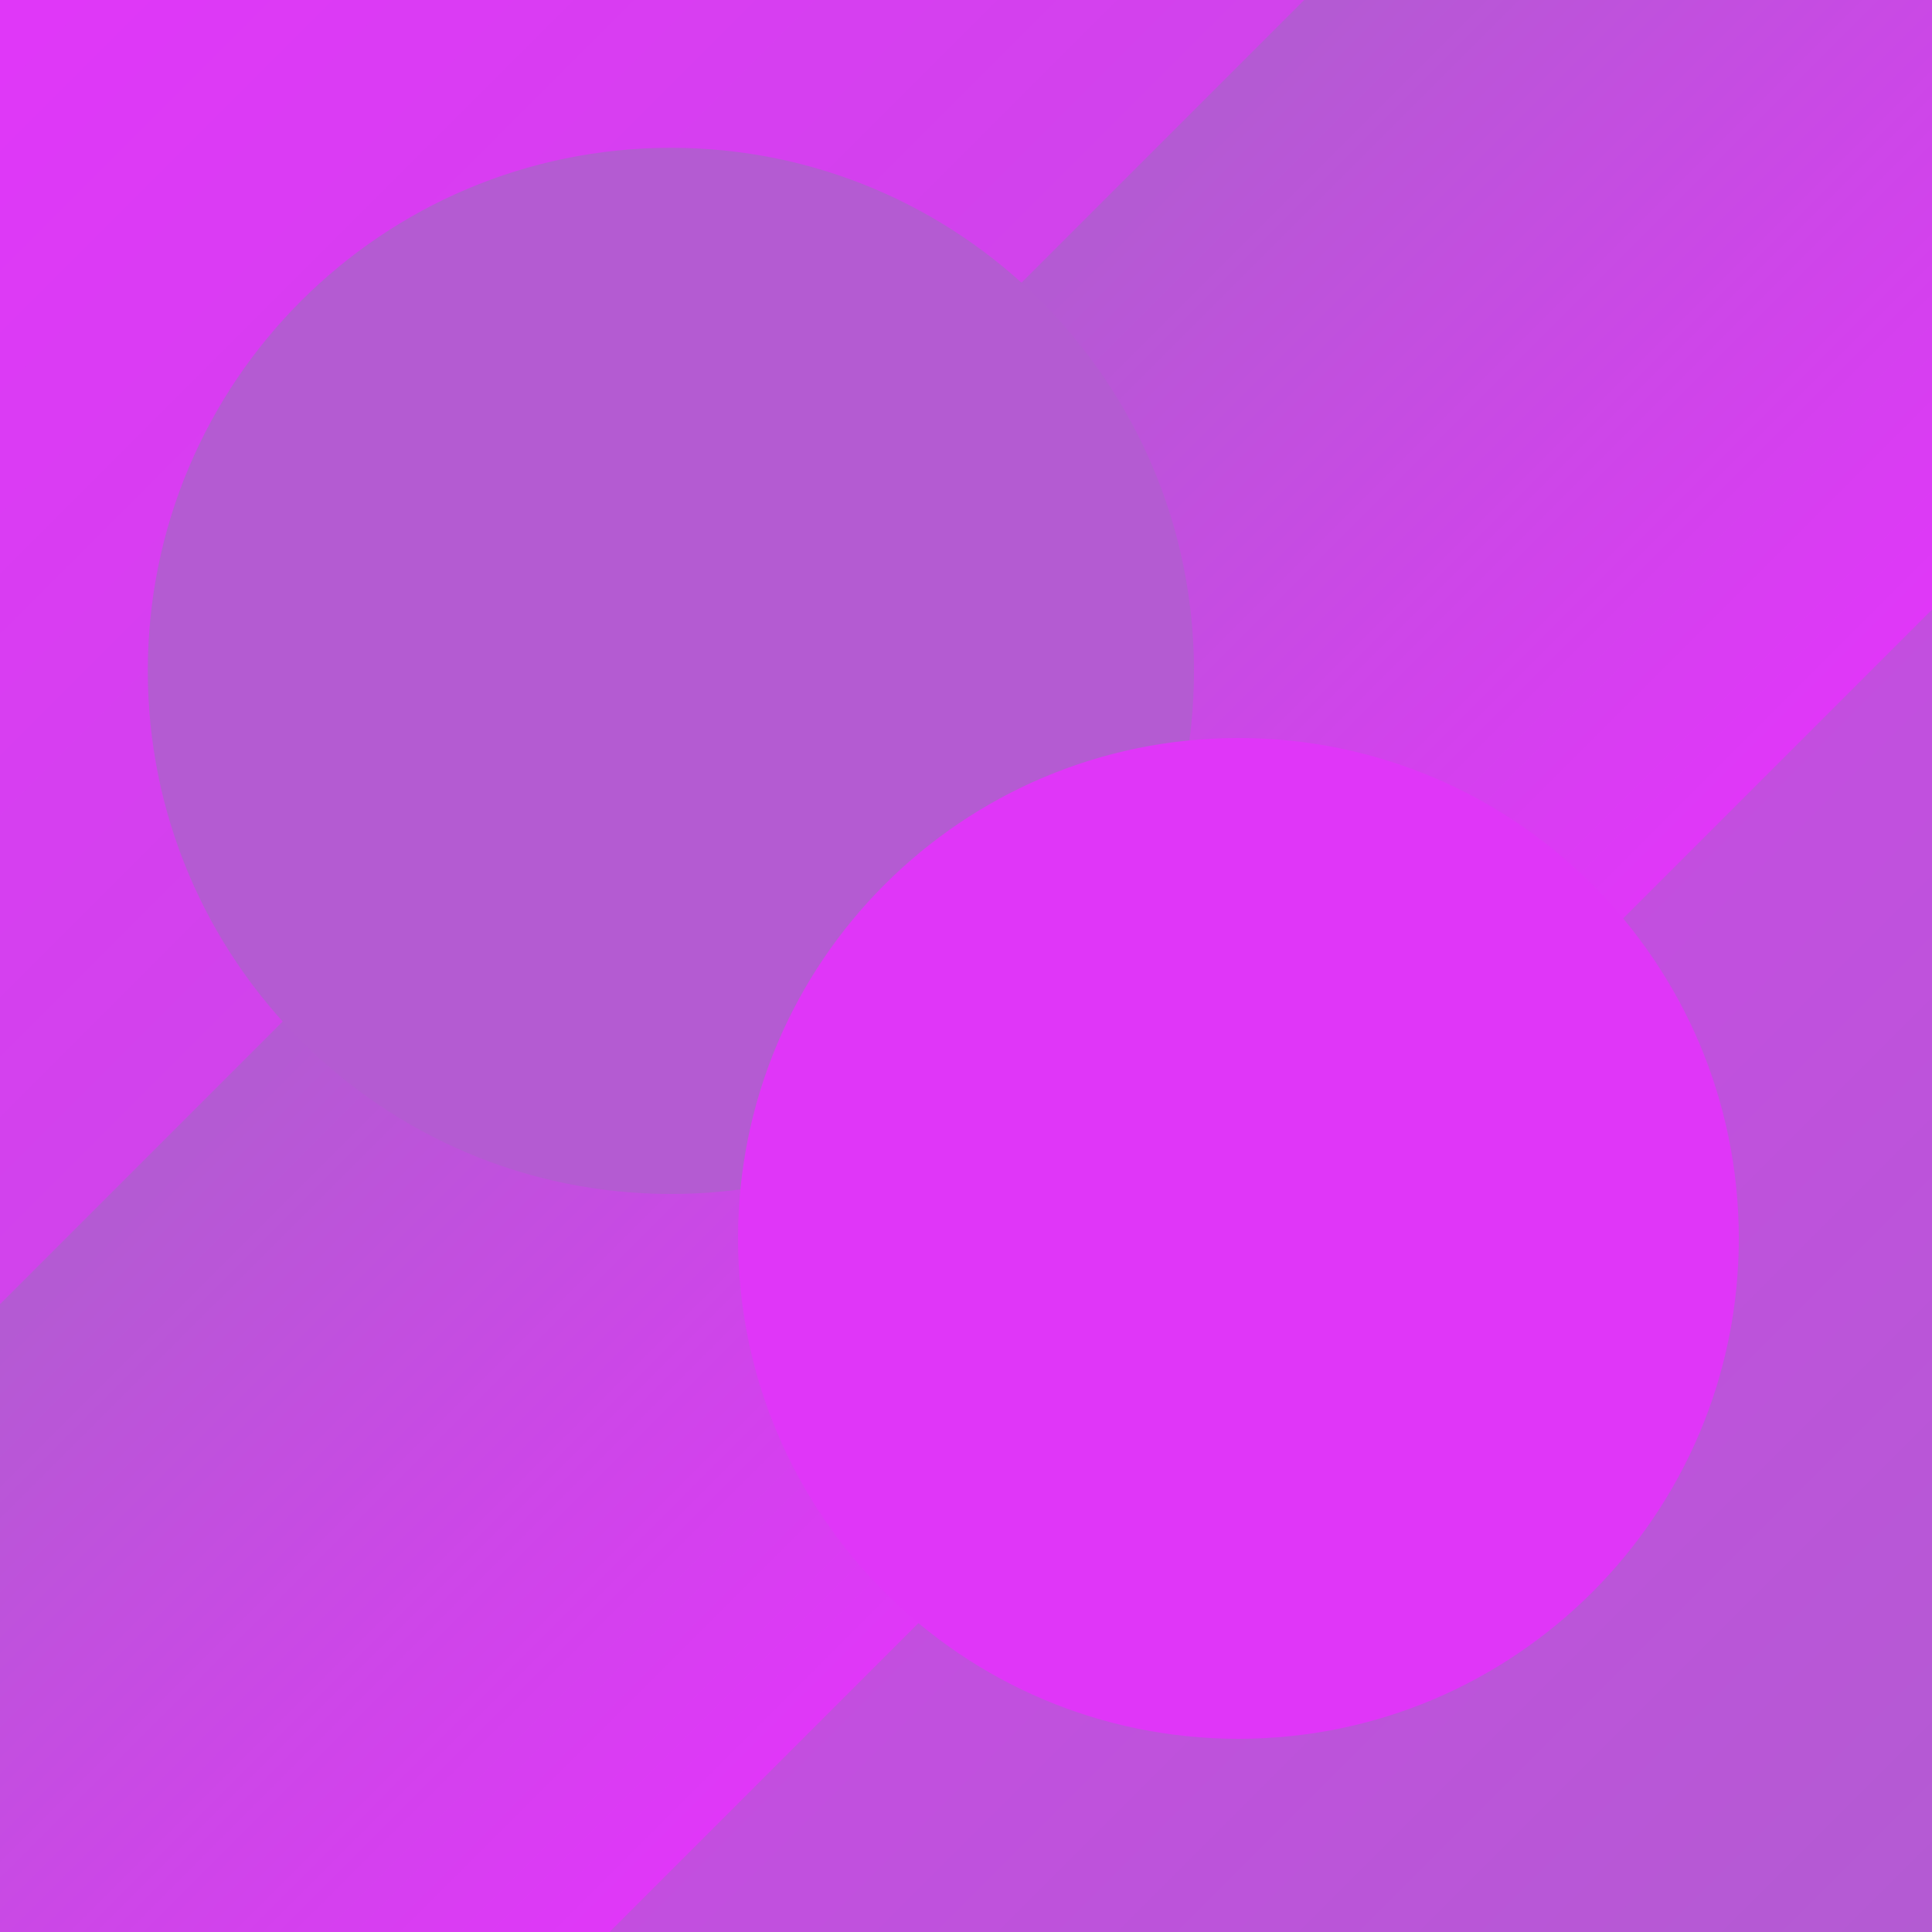
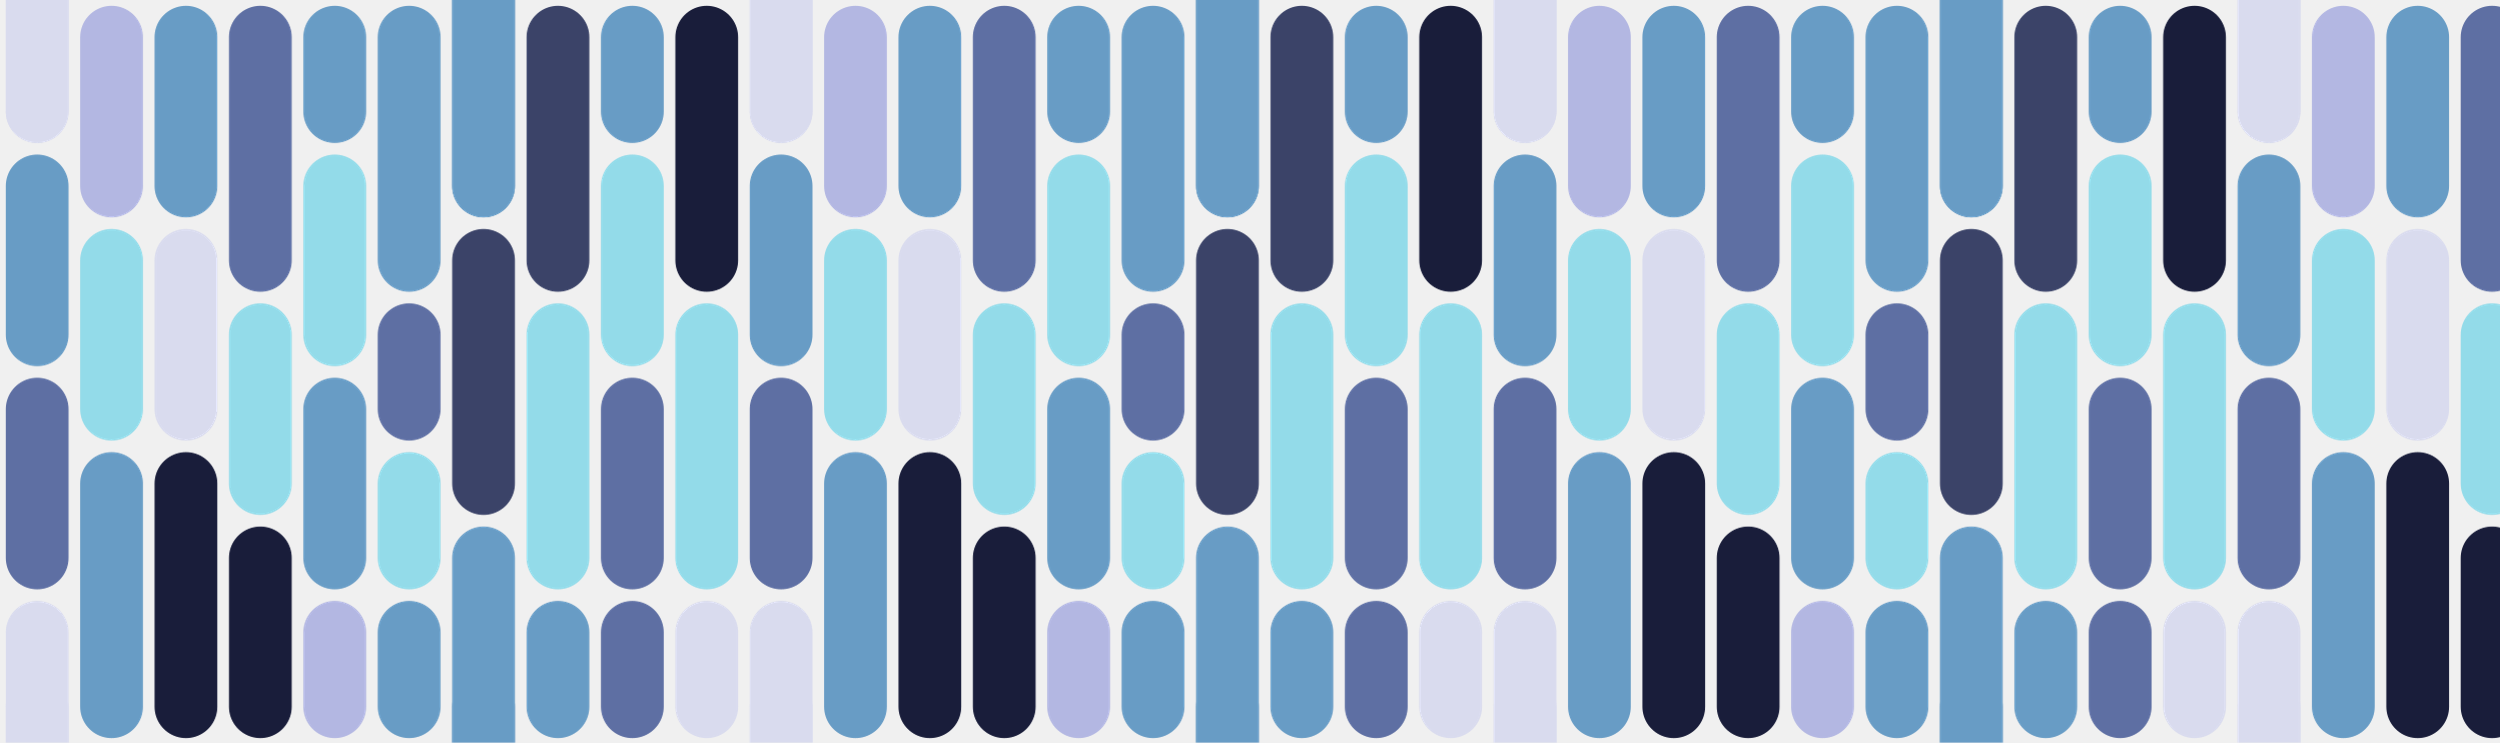
- <svg xmlns="http://www.w3.org/2000/svg" width="1000" zoomAndPan="magnify" viewBox="0 0 750 750" height="1000" preserveAspectRatio="xMidYMid meet" version="1.2">
+ <svg xmlns="http://www.w3.org/2000/svg" style="margin:auto;background:rgba(NaN, NaN, NaN, 0);display:block;z-index:1;position:relative" width="1084" height="322" preserveAspectRatio="xMidYMid" viewBox="0 0 1084 322">
  <defs>
-     <linearGradient x1="0" gradientTransform="matrix(0.75,0,0,0.75,0.00000265,0.00002)" y1="0" x2="1000" gradientUnits="userSpaceOnUse" y2="1000" id="1b6313c618">
-       <stop style="stop-color:#e037f8;stop-opacity:1;" offset="0" />
-       <stop style="stop-color:#e037f8;stop-opacity:1;" offset="0.016" />
-       <stop style="stop-color:#df38f7;stop-opacity:1;" offset="0.031" />
-       <stop style="stop-color:#de38f7;stop-opacity:1;" offset="0.047" />
-       <stop style="stop-color:#dd39f6;stop-opacity:1;" offset="0.062" />
-       <stop style="stop-color:#dd3af5;stop-opacity:1;" offset="0.078" />
-       <stop style="stop-color:#dc3af5;stop-opacity:1;" offset="0.094" />
-       <stop style="stop-color:#db3bf4;stop-opacity:1;" offset="0.109" />
-       <stop style="stop-color:#db3bf4;stop-opacity:1;" offset="0.125" />
-       <stop style="stop-color:#da3cf3;stop-opacity:1;" offset="0.141" />
-       <stop style="stop-color:#d93cf2;stop-opacity:1;" offset="0.156" />
-       <stop style="stop-color:#d93df2;stop-opacity:1;" offset="0.172" />
-       <stop style="stop-color:#d83ef1;stop-opacity:1;" offset="0.188" />
-       <stop style="stop-color:#d73ef1;stop-opacity:1;" offset="0.203" />
-       <stop style="stop-color:#d63ff0;stop-opacity:1;" offset="0.219" />
-       <stop style="stop-color:#d63ff0;stop-opacity:1;" offset="0.234" />
-       <stop style="stop-color:#d540ef;stop-opacity:1;" offset="0.25" />
-       <stop style="stop-color:#d440ee;stop-opacity:1;" offset="0.266" />
-       <stop style="stop-color:#d441ee;stop-opacity:1;" offset="0.281" />
-       <stop style="stop-color:#d341ed;stop-opacity:1;" offset="0.297" />
-       <stop style="stop-color:#d242ed;stop-opacity:1;" offset="0.312" />
-       <stop style="stop-color:#d243ec;stop-opacity:1;" offset="0.328" />
-       <stop style="stop-color:#d143eb;stop-opacity:1;" offset="0.344" />
-       <stop style="stop-color:#d044eb;stop-opacity:1;" offset="0.359" />
-       <stop style="stop-color:#cf44ea;stop-opacity:1;" offset="0.375" />
-       <stop style="stop-color:#cf45ea;stop-opacity:1;" offset="0.391" />
-       <stop style="stop-color:#ce45e9;stop-opacity:1;" offset="0.406" />
-       <stop style="stop-color:#cd46e8;stop-opacity:1;" offset="0.422" />
-       <stop style="stop-color:#cd47e8;stop-opacity:1;" offset="0.438" />
-       <stop style="stop-color:#cc47e7;stop-opacity:1;" offset="0.453" />
-       <stop style="stop-color:#cb48e7;stop-opacity:1;" offset="0.469" />
-       <stop style="stop-color:#ca48e6;stop-opacity:1;" offset="0.484" />
-       <stop style="stop-color:#ca49e5;stop-opacity:1;" offset="0.5" />
-       <stop style="stop-color:#c949e5;stop-opacity:1;" offset="0.516" />
-       <stop style="stop-color:#c84ae4;stop-opacity:1;" offset="0.531" />
-       <stop style="stop-color:#c84ae4;stop-opacity:1;" offset="0.547" />
-       <stop style="stop-color:#c74be3;stop-opacity:1;" offset="0.562" />
-       <stop style="stop-color:#c64ce2;stop-opacity:1;" offset="0.578" />
-       <stop style="stop-color:#c64ce2;stop-opacity:1;" offset="0.594" />
-       <stop style="stop-color:#c54de1;stop-opacity:1;" offset="0.609" />
-       <stop style="stop-color:#c44de1;stop-opacity:1;" offset="0.625" />
-       <stop style="stop-color:#c34ee0;stop-opacity:1;" offset="0.641" />
-       <stop style="stop-color:#c34edf;stop-opacity:1;" offset="0.656" />
-       <stop style="stop-color:#c24fdf;stop-opacity:1;" offset="0.672" />
-       <stop style="stop-color:#c150de;stop-opacity:1;" offset="0.688" />
-       <stop style="stop-color:#c150de;stop-opacity:1;" offset="0.703" />
-       <stop style="stop-color:#c051dd;stop-opacity:1;" offset="0.719" />
-       <stop style="stop-color:#bf51dd;stop-opacity:1;" offset="0.734" />
-       <stop style="stop-color:#bf52dc;stop-opacity:1;" offset="0.75" />
-       <stop style="stop-color:#be52db;stop-opacity:1;" offset="0.766" />
-       <stop style="stop-color:#bd53db;stop-opacity:1;" offset="0.781" />
-       <stop style="stop-color:#bc53da;stop-opacity:1;" offset="0.797" />
-       <stop style="stop-color:#bc54da;stop-opacity:1;" offset="0.812" />
-       <stop style="stop-color:#bb55d9;stop-opacity:1;" offset="0.828" />
-       <stop style="stop-color:#ba55d8;stop-opacity:1;" offset="0.844" />
-       <stop style="stop-color:#ba56d8;stop-opacity:1;" offset="0.859" />
-       <stop style="stop-color:#b956d7;stop-opacity:1;" offset="0.875" />
-       <stop style="stop-color:#b857d7;stop-opacity:1;" offset="0.891" />
-       <stop style="stop-color:#b857d6;stop-opacity:1;" offset="0.906" />
-       <stop style="stop-color:#b758d5;stop-opacity:1;" offset="0.922" />
-       <stop style="stop-color:#b659d5;stop-opacity:1;" offset="0.938" />
-       <stop style="stop-color:#b559d4;stop-opacity:1;" offset="0.953" />
-       <stop style="stop-color:#b55ad4;stop-opacity:1;" offset="0.969" />
-       <stop style="stop-color:#b45ad3;stop-opacity:1;" offset="0.984" />
-       <stop style="stop-color:#b35bd2;stop-opacity:1;" offset="1" />
-     </linearGradient>
-     <clipPath id="ecb0b28407">
-       <path d="M 925.391 61.25 L 76.32 910.32 L -163.859 670.141 L 685.211 -178.93 Z M 925.391 61.25 " />
-     </clipPath>
-     <clipPath id="76d0da5e71">
-       <path d="M 900.465 86.176 L 101.684 884.957 C 87.918 898.723 65.598 898.723 51.832 884.957 L -138.496 694.629 C -152.262 680.863 -152.262 658.543 -138.496 644.777 L 660.285 -154.004 C 674.051 -167.77 696.371 -167.77 710.137 -154.004 L 900.465 36.324 C 914.23 50.09 914.23 72.41 900.465 86.176 Z M 900.465 86.176 " />
-     </clipPath>
-     <clipPath id="a738972426">
-       <path d="M 925.391 61.25 L 76.32 910.32 L -163.859 670.141 L 685.211 -178.93 Z M 925.391 61.25 " />
-     </clipPath>
-     <clipPath id="00ef0f40ef">
-       <path d="M 925.391 61.25 L 76.758 909.883 L -163.418 669.703 L 685.211 -178.93 Z M 925.391 61.25 " />
-     </clipPath>
-     <linearGradient x1="452.266" gradientTransform="matrix(-0.938199,0.938199,-0.938199,-0.938199,925.3907,61.25038)" y1="-273.587" x2="452.266" gradientUnits="userSpaceOnUse" y2="525.816" id="69a29bc9fd">
-       <stop style="stop-color:#e037f8;stop-opacity:1;" offset="0" />
-       <stop style="stop-color:#e037f8;stop-opacity:1;" offset="0.25" />
-       <stop style="stop-color:#e037f8;stop-opacity:1;" offset="0.312" />
-       <stop style="stop-color:#e037f8;stop-opacity:1;" offset="0.344" />
-       <stop style="stop-color:#df38f7;stop-opacity:1;" offset="0.348" />
-       <stop style="stop-color:#df38f7;stop-opacity:1;" offset="0.352" />
-       <stop style="stop-color:#de39f7;stop-opacity:1;" offset="0.355" />
-       <stop style="stop-color:#dd39f6;stop-opacity:1;" offset="0.359" />
-       <stop style="stop-color:#dd39f6;stop-opacity:1;" offset="0.363" />
-       <stop style="stop-color:#dc3af5;stop-opacity:1;" offset="0.367" />
-       <stop style="stop-color:#dc3af5;stop-opacity:1;" offset="0.371" />
-       <stop style="stop-color:#db3bf4;stop-opacity:1;" offset="0.375" />
-       <stop style="stop-color:#db3bf4;stop-opacity:1;" offset="0.379" />
-       <stop style="stop-color:#da3cf3;stop-opacity:1;" offset="0.383" />
-       <stop style="stop-color:#da3cf3;stop-opacity:1;" offset="0.387" />
-       <stop style="stop-color:#d93df2;stop-opacity:1;" offset="0.391" />
-       <stop style="stop-color:#d93df2;stop-opacity:1;" offset="0.395" />
-       <stop style="stop-color:#d83df1;stop-opacity:1;" offset="0.398" />
-       <stop style="stop-color:#d73ef1;stop-opacity:1;" offset="0.402" />
-       <stop style="stop-color:#d73ef1;stop-opacity:1;" offset="0.406" />
-       <stop style="stop-color:#d63ff0;stop-opacity:1;" offset="0.41" />
-       <stop style="stop-color:#d63ff0;stop-opacity:1;" offset="0.414" />
-       <stop style="stop-color:#d540ef;stop-opacity:1;" offset="0.418" />
-       <stop style="stop-color:#d540ef;stop-opacity:1;" offset="0.422" />
-       <stop style="stop-color:#d440ee;stop-opacity:1;" offset="0.426" />
-       <stop style="stop-color:#d441ee;stop-opacity:1;" offset="0.43" />
-       <stop style="stop-color:#d341ed;stop-opacity:1;" offset="0.434" />
-       <stop style="stop-color:#d342ed;stop-opacity:1;" offset="0.438" />
-       <stop style="stop-color:#d242ec;stop-opacity:1;" offset="0.441" />
-       <stop style="stop-color:#d143ec;stop-opacity:1;" offset="0.445" />
-       <stop style="stop-color:#d143eb;stop-opacity:1;" offset="0.449" />
-       <stop style="stop-color:#d044eb;stop-opacity:1;" offset="0.453" />
-       <stop style="stop-color:#d044ea;stop-opacity:1;" offset="0.457" />
-       <stop style="stop-color:#cf44ea;stop-opacity:1;" offset="0.461" />
-       <stop style="stop-color:#cf45ea;stop-opacity:1;" offset="0.465" />
-       <stop style="stop-color:#ce45e9;stop-opacity:1;" offset="0.469" />
-       <stop style="stop-color:#ce46e9;stop-opacity:1;" offset="0.473" />
-       <stop style="stop-color:#cd46e8;stop-opacity:1;" offset="0.477" />
-       <stop style="stop-color:#cd47e8;stop-opacity:1;" offset="0.48" />
-       <stop style="stop-color:#cc47e7;stop-opacity:1;" offset="0.484" />
-       <stop style="stop-color:#cb47e7;stop-opacity:1;" offset="0.488" />
-       <stop style="stop-color:#cb48e6;stop-opacity:1;" offset="0.492" />
-       <stop style="stop-color:#ca48e6;stop-opacity:1;" offset="0.496" />
-       <stop style="stop-color:#ca49e5;stop-opacity:1;" offset="0.5" />
-       <stop style="stop-color:#c949e5;stop-opacity:1;" offset="0.504" />
-       <stop style="stop-color:#c94ae4;stop-opacity:1;" offset="0.508" />
-       <stop style="stop-color:#c84ae4;stop-opacity:1;" offset="0.512" />
-       <stop style="stop-color:#c84be4;stop-opacity:1;" offset="0.516" />
-       <stop style="stop-color:#c74be3;stop-opacity:1;" offset="0.52" />
-       <stop style="stop-color:#c64be3;stop-opacity:1;" offset="0.523" />
-       <stop style="stop-color:#c64ce2;stop-opacity:1;" offset="0.527" />
-       <stop style="stop-color:#c54ce2;stop-opacity:1;" offset="0.531" />
-       <stop style="stop-color:#c54de1;stop-opacity:1;" offset="0.535" />
-       <stop style="stop-color:#c44de1;stop-opacity:1;" offset="0.539" />
-       <stop style="stop-color:#c44ee0;stop-opacity:1;" offset="0.543" />
-       <stop style="stop-color:#c34ee0;stop-opacity:1;" offset="0.547" />
-       <stop style="stop-color:#c34edf;stop-opacity:1;" offset="0.551" />
-       <stop style="stop-color:#c24fdf;stop-opacity:1;" offset="0.555" />
-       <stop style="stop-color:#c24fde;stop-opacity:1;" offset="0.559" />
-       <stop style="stop-color:#c150de;stop-opacity:1;" offset="0.562" />
-       <stop style="stop-color:#c050de;stop-opacity:1;" offset="0.566" />
-       <stop style="stop-color:#c051dd;stop-opacity:1;" offset="0.57" />
-       <stop style="stop-color:#bf51dd;stop-opacity:1;" offset="0.574" />
-       <stop style="stop-color:#bf52dc;stop-opacity:1;" offset="0.578" />
-       <stop style="stop-color:#be52dc;stop-opacity:1;" offset="0.582" />
-       <stop style="stop-color:#be52db;stop-opacity:1;" offset="0.586" />
-       <stop style="stop-color:#bd53db;stop-opacity:1;" offset="0.59" />
-       <stop style="stop-color:#bd53da;stop-opacity:1;" offset="0.594" />
-       <stop style="stop-color:#bc54da;stop-opacity:1;" offset="0.598" />
-       <stop style="stop-color:#bc54d9;stop-opacity:1;" offset="0.602" />
-       <stop style="stop-color:#bb55d9;stop-opacity:1;" offset="0.605" />
-       <stop style="stop-color:#ba55d8;stop-opacity:1;" offset="0.609" />
-       <stop style="stop-color:#ba56d8;stop-opacity:1;" offset="0.613" />
-       <stop style="stop-color:#b956d7;stop-opacity:1;" offset="0.617" />
-       <stop style="stop-color:#b956d7;stop-opacity:1;" offset="0.621" />
-       <stop style="stop-color:#b857d7;stop-opacity:1;" offset="0.625" />
-       <stop style="stop-color:#b857d6;stop-opacity:1;" offset="0.629" />
-       <stop style="stop-color:#b758d6;stop-opacity:1;" offset="0.633" />
-       <stop style="stop-color:#b758d5;stop-opacity:1;" offset="0.637" />
-       <stop style="stop-color:#b659d5;stop-opacity:1;" offset="0.641" />
-       <stop style="stop-color:#b659d4;stop-opacity:1;" offset="0.645" />
-       <stop style="stop-color:#b559d4;stop-opacity:1;" offset="0.648" />
-       <stop style="stop-color:#b45ad3;stop-opacity:1;" offset="0.652" />
-       <stop style="stop-color:#b45ad3;stop-opacity:1;" offset="0.656" />
-       <stop style="stop-color:#b35bd2;stop-opacity:1;" offset="0.688" />
-       <stop style="stop-color:#b35bd2;stop-opacity:1;" offset="0.75" />
-       <stop style="stop-color:#b35bd2;stop-opacity:1;" offset="1" />
-     </linearGradient>
-     <clipPath id="905dc0c581">
-       <path d="M 57.375 57.375 L 463.5 57.375 L 463.5 463.5 L 57.375 463.5 Z M 57.375 57.375 " />
-     </clipPath>
-     <clipPath id="492591d064">
-       <path d="M 260.438 57.375 C 148.289 57.375 57.375 148.289 57.375 260.438 C 57.375 372.586 148.289 463.5 260.438 463.5 C 372.586 463.5 463.5 372.586 463.5 260.438 C 463.5 148.289 372.586 57.375 260.438 57.375 Z M 260.438 57.375 " />
-     </clipPath>
-     <clipPath id="c8c87db3ce">
-       <path d="M 286.5 286.5 L 675 286.5 L 675 675 L 286.5 675 Z M 286.5 286.5 " />
-     </clipPath>
-     <clipPath id="389b923563">
-       <path d="M 480.75 286.5 C 373.469 286.5 286.5 373.469 286.5 480.75 C 286.5 588.031 373.469 675 480.75 675 C 588.031 675 675 588.031 675 480.75 C 675 373.469 588.031 286.5 480.75 286.5 Z M 480.75 286.5 " />
-     </clipPath>
-   </defs>
-   <g id="ef8c76a13e">
-     <rect x="0" width="750" y="0" height="750" style="fill:#ffffff;fill-opacity:1;stroke:none;" />
-     <rect x="0" width="750" y="0" height="750" style="fill:url(#1b6313c618);stroke:none;" />
-     <g clip-rule="nonzero" clip-path="url(#ecb0b28407)">
-       <g clip-rule="nonzero" clip-path="url(#76d0da5e71)">
-         <g clip-rule="nonzero" clip-path="url(#a738972426)">
-           <g clip-rule="nonzero" clip-path="url(#00ef0f40ef)">
-             <path style=" stroke:none;fill-rule:nonzero;fill:url(#69a29bc9fd);" d="M 1125 375 L 375 -375 L -375 375 L 375 1125 Z M 1125 375 " />
-           </g>
+     <pattern id="pid-0.32277503320149736" x="0" y="0" width="322.56" height="322.56" patternUnits="userSpaceOnUse">
+       <g transform="scale(1.26)">
+         <g>
+           <line x1="12.8" y1="-268.8" x2="12.8" y2="-217.6" stroke="#d9dbee" stroke-width="21.6" stroke-linecap="round" />
+           <line x1="12.8" y1="-12.8" x2="12.8" y2="38.4" stroke="#d9dbee" stroke-width="21.6" stroke-linecap="round" />
+           <line x1="12.8" y1="243.2" x2="12.8" y2="294.4" stroke="#d9dbee" stroke-width="21.6" stroke-linecap="round" />
+           <line x1="12.8" y1="-192" x2="12.8" y2="-140.8" stroke="#689cc5" stroke-width="21.6" stroke-linecap="round" />
+           <line x1="12.8" y1="64" x2="12.8" y2="115.2" stroke="#689cc5" stroke-width="21.6" stroke-linecap="round" />
+           <line x1="12.8" y1="320" x2="12.8" y2="371.2" stroke="#689cc5" stroke-width="21.6" stroke-linecap="round" />
+           <line x1="12.8" y1="-115.2" x2="12.8" y2="-64" stroke="#5e6fa3" stroke-width="21.6" stroke-linecap="round" />
+           <line x1="12.8" y1="140.8" x2="12.8" y2="192" stroke="#5e6fa3" stroke-width="21.6" stroke-linecap="round" />
+           <line x1="12.8" y1="396.8" x2="12.8" y2="448" stroke="#5e6fa3" stroke-width="21.6" stroke-linecap="round" />
+           <line x1="12.8" y1="-38.4" x2="12.8" y2="38.4" stroke="#d9dbee" stroke-width="21.6" stroke-linecap="round" />
+           <line x1="12.8" y1="217.6" x2="12.8" y2="294.4" stroke="#d9dbee" stroke-width="21.6" stroke-linecap="round" />
+           <line x1="12.8" y1="473.6" x2="12.8" y2="550.4" stroke="#d9dbee" stroke-width="21.6" stroke-linecap="round" />
+           <animateTransform attributeName="transform" type="translate" repeatCount="indefinite" dur="50s" keyTimes="0;1" values="0 0;0 256" />
+         </g>
+         <g>
+           <line x1="38.4" y1="-243.2" x2="38.4" y2="-192" stroke="#b3b7e2" stroke-width="21.6" stroke-linecap="round" />
+           <line x1="38.4" y1="12.8" x2="38.4" y2="64" stroke="#b3b7e2" stroke-width="21.6" stroke-linecap="round" />
+           <line x1="38.4" y1="268.8" x2="38.4" y2="320" stroke="#b3b7e2" stroke-width="21.6" stroke-linecap="round" />
+           <line x1="38.4" y1="-166.4" x2="38.4" y2="-115.2" stroke="#93dbe9" stroke-width="21.6" stroke-linecap="round" />
+           <line x1="38.4" y1="89.6" x2="38.4" y2="140.8" stroke="#93dbe9" stroke-width="21.6" stroke-linecap="round" />
+           <line x1="38.4" y1="345.6" x2="38.4" y2="396.8" stroke="#93dbe9" stroke-width="21.6" stroke-linecap="round" />
+           <line x1="38.4" y1="-89.6" x2="38.4" y2="-12.8" stroke="#689cc5" stroke-width="21.6" stroke-linecap="round" />
+           <line x1="38.4" y1="166.4" x2="38.4" y2="243.2" stroke="#689cc5" stroke-width="21.6" stroke-linecap="round" />
+           <line x1="38.4" y1="422.4" x2="38.4" y2="499.2" stroke="#689cc5" stroke-width="21.6" stroke-linecap="round" />
+           <animateTransform attributeName="transform" type="translate" repeatCount="indefinite" dur="16.667s" keyTimes="0;1" values="0 0;0 -256" />
+         </g>
+         <g>
+           <line x1="64" y1="-243.2" x2="64" y2="-192" stroke="#689cc5" stroke-width="21.6" stroke-linecap="round" />
+           <line x1="64" y1="12.8" x2="64" y2="64" stroke="#689cc5" stroke-width="21.6" stroke-linecap="round" />
+           <line x1="64" y1="268.8" x2="64" y2="320" stroke="#689cc5" stroke-width="21.6" stroke-linecap="round" />
+           <line x1="64" y1="-166.4" x2="64" y2="-115.2" stroke="#d9dbee" stroke-width="21.6" stroke-linecap="round" />
+           <line x1="64" y1="89.6" x2="64" y2="140.8" stroke="#d9dbee" stroke-width="21.6" stroke-linecap="round" />
+           <line x1="64" y1="345.6" x2="64" y2="396.8" stroke="#d9dbee" stroke-width="21.6" stroke-linecap="round" />
+           <line x1="64" y1="-89.6" x2="64" y2="-12.8" stroke="#191d3a" stroke-width="21.6" stroke-linecap="round" />
+           <line x1="64" y1="166.4" x2="64" y2="243.2" stroke="#191d3a" stroke-width="21.6" stroke-linecap="round" />
+           <line x1="64" y1="422.4" x2="64" y2="499.2" stroke="#191d3a" stroke-width="21.6" stroke-linecap="round" />
+           <animateTransform attributeName="transform" type="translate" repeatCount="indefinite" dur="25s" keyTimes="0;1" values="0 0;0 -256" />
+         </g>
+         <g>
+           <line x1="89.6" y1="-243.2" x2="89.6" y2="-166.4" stroke="#5e6fa3" stroke-width="21.6" stroke-linecap="round" />
+           <line x1="89.6" y1="12.8" x2="89.6" y2="89.6" stroke="#5e6fa3" stroke-width="21.6" stroke-linecap="round" />
+           <line x1="89.6" y1="268.8" x2="89.6" y2="345.6" stroke="#5e6fa3" stroke-width="21.6" stroke-linecap="round" />
+           <line x1="89.6" y1="-140.8" x2="89.6" y2="-89.6" stroke="#93dbe9" stroke-width="21.6" stroke-linecap="round" />
+           <line x1="89.6" y1="115.2" x2="89.6" y2="166.4" stroke="#93dbe9" stroke-width="21.6" stroke-linecap="round" />
+           <line x1="89.6" y1="371.2" x2="89.6" y2="422.4" stroke="#93dbe9" stroke-width="21.6" stroke-linecap="round" />
+           <line x1="89.6" y1="-64" x2="89.6" y2="-12.8" stroke="#191d3a" stroke-width="21.6" stroke-linecap="round" />
+           <line x1="89.6" y1="192" x2="89.6" y2="243.2" stroke="#191d3a" stroke-width="21.6" stroke-linecap="round" />
+           <line x1="89.6" y1="448" x2="89.6" y2="499.2" stroke="#191d3a" stroke-width="21.6" stroke-linecap="round" />
+           <animateTransform attributeName="transform" type="translate" repeatCount="indefinite" dur="16.667s" keyTimes="0;1" values="0 0;0 -256" />
+         </g>
+         <g>
+           <line x1="115.2" y1="-243.2" x2="115.2" y2="-217.6" stroke="#689cc5" stroke-width="21.6" stroke-linecap="round" />
+           <line x1="115.2" y1="12.8" x2="115.2" y2="38.4" stroke="#689cc5" stroke-width="21.6" stroke-linecap="round" />
+           <line x1="115.2" y1="268.8" x2="115.2" y2="294.4" stroke="#689cc5" stroke-width="21.6" stroke-linecap="round" />
+           <line x1="115.2" y1="-192" x2="115.2" y2="-140.8" stroke="#93dbe9" stroke-width="21.6" stroke-linecap="round" />
+           <line x1="115.2" y1="64" x2="115.2" y2="115.2" stroke="#93dbe9" stroke-width="21.6" stroke-linecap="round" />
+           <line x1="115.2" y1="320" x2="115.2" y2="371.2" stroke="#93dbe9" stroke-width="21.6" stroke-linecap="round" />
+           <line x1="115.2" y1="-115.2" x2="115.2" y2="-64" stroke="#689cc5" stroke-width="21.6" stroke-linecap="round" />
+           <line x1="115.2" y1="140.8" x2="115.2" y2="192" stroke="#689cc5" stroke-width="21.6" stroke-linecap="round" />
+           <line x1="115.2" y1="396.8" x2="115.2" y2="448" stroke="#689cc5" stroke-width="21.6" stroke-linecap="round" />
+           <line x1="115.2" y1="-38.4" x2="115.2" y2="-12.8" stroke="#b3b7e2" stroke-width="21.6" stroke-linecap="round" />
+           <line x1="115.2" y1="217.6" x2="115.2" y2="243.2" stroke="#b3b7e2" stroke-width="21.6" stroke-linecap="round" />
+           <line x1="115.2" y1="473.6" x2="115.2" y2="499.2" stroke="#b3b7e2" stroke-width="21.6" stroke-linecap="round" />
+           <animateTransform attributeName="transform" type="translate" repeatCount="indefinite" dur="25s" keyTimes="0;1" values="0 0;0 256" />
+         </g>
+         <g>
+           <line x1="140.8" y1="-243.2" x2="140.8" y2="-166.4" stroke="#689cc5" stroke-width="21.6" stroke-linecap="round" />
+           <line x1="140.8" y1="12.8" x2="140.8" y2="89.6" stroke="#689cc5" stroke-width="21.6" stroke-linecap="round" />
+           <line x1="140.8" y1="268.8" x2="140.8" y2="345.6" stroke="#689cc5" stroke-width="21.6" stroke-linecap="round" />
+           <line x1="140.8" y1="-140.8" x2="140.8" y2="-115.2" stroke="#5e6fa3" stroke-width="21.6" stroke-linecap="round" />
+           <line x1="140.8" y1="115.2" x2="140.8" y2="140.8" stroke="#5e6fa3" stroke-width="21.6" stroke-linecap="round" />
+           <line x1="140.8" y1="371.2" x2="140.8" y2="396.8" stroke="#5e6fa3" stroke-width="21.6" stroke-linecap="round" />
+           <line x1="140.8" y1="-89.6" x2="140.8" y2="-64" stroke="#93dbe9" stroke-width="21.6" stroke-linecap="round" />
+           <line x1="140.8" y1="166.4" x2="140.8" y2="192" stroke="#93dbe9" stroke-width="21.6" stroke-linecap="round" />
+           <line x1="140.8" y1="422.4" x2="140.8" y2="448" stroke="#93dbe9" stroke-width="21.6" stroke-linecap="round" />
+           <line x1="140.8" y1="-38.4" x2="140.8" y2="-12.8" stroke="#689cc5" stroke-width="21.6" stroke-linecap="round" />
+           <line x1="140.8" y1="217.6" x2="140.8" y2="243.2" stroke="#689cc5" stroke-width="21.6" stroke-linecap="round" />
+           <line x1="140.8" y1="473.6" x2="140.8" y2="499.2" stroke="#689cc5" stroke-width="21.6" stroke-linecap="round" />
+           <animateTransform attributeName="transform" type="translate" repeatCount="indefinite" dur="50s" keyTimes="0;1" values="0 0;0 256" />
+         </g>
+         <g>
+           <line x1="166.4" y1="-268.8" x2="166.4" y2="-192" stroke="#689cc5" stroke-width="21.6" stroke-linecap="round" />
+           <line x1="166.4" y1="-12.8" x2="166.4" y2="64" stroke="#689cc5" stroke-width="21.6" stroke-linecap="round" />
+           <line x1="166.4" y1="243.2" x2="166.4" y2="320" stroke="#689cc5" stroke-width="21.6" stroke-linecap="round" />
+           <line x1="166.4" y1="-166.4" x2="166.4" y2="-89.6" stroke="#3b4368" stroke-width="21.6" stroke-linecap="round" />
+           <line x1="166.4" y1="89.6" x2="166.4" y2="166.4" stroke="#3b4368" stroke-width="21.6" stroke-linecap="round" />
+           <line x1="166.4" y1="345.6" x2="166.4" y2="422.4" stroke="#3b4368" stroke-width="21.6" stroke-linecap="round" />
+           <line x1="166.4" y1="-64" x2="166.4" y2="64" stroke="#689cc5" stroke-width="21.6" stroke-linecap="round" />
+           <line x1="166.4" y1="192" x2="166.4" y2="320" stroke="#689cc5" stroke-width="21.6" stroke-linecap="round" />
+           <line x1="166.4" y1="448" x2="166.4" y2="576" stroke="#689cc5" stroke-width="21.6" stroke-linecap="round" />
+           <animateTransform attributeName="transform" type="translate" repeatCount="indefinite" dur="50s" keyTimes="0;1" values="0 0;0 -256" />
+         </g>
+         <g>
+           <line x1="192" y1="-243.2" x2="192" y2="-166.4" stroke="#3b4368" stroke-width="21.6" stroke-linecap="round" />
+           <line x1="192" y1="12.8" x2="192" y2="89.6" stroke="#3b4368" stroke-width="21.6" stroke-linecap="round" />
+           <line x1="192" y1="268.8" x2="192" y2="345.6" stroke="#3b4368" stroke-width="21.6" stroke-linecap="round" />
+           <line x1="192" y1="-140.8" x2="192" y2="-64" stroke="#93dbe9" stroke-width="21.6" stroke-linecap="round" />
+           <line x1="192" y1="115.2" x2="192" y2="192" stroke="#93dbe9" stroke-width="21.6" stroke-linecap="round" />
+           <line x1="192" y1="371.2" x2="192" y2="448" stroke="#93dbe9" stroke-width="21.6" stroke-linecap="round" />
+           <line x1="192" y1="-38.4" x2="192" y2="-12.8" stroke="#689cc5" stroke-width="21.6" stroke-linecap="round" />
+           <line x1="192" y1="217.6" x2="192" y2="243.2" stroke="#689cc5" stroke-width="21.6" stroke-linecap="round" />
+           <line x1="192" y1="473.6" x2="192" y2="499.2" stroke="#689cc5" stroke-width="21.6" stroke-linecap="round" />
+           <animateTransform attributeName="transform" type="translate" repeatCount="indefinite" dur="16.667s" keyTimes="0;1" values="0 0;0 -256" />
+         </g>
+         <g>
+           <line x1="217.6" y1="-243.2" x2="217.6" y2="-217.6" stroke="#689cc5" stroke-width="21.6" stroke-linecap="round" />
+           <line x1="217.6" y1="12.8" x2="217.6" y2="38.4" stroke="#689cc5" stroke-width="21.6" stroke-linecap="round" />
+           <line x1="217.6" y1="268.8" x2="217.6" y2="294.4" stroke="#689cc5" stroke-width="21.6" stroke-linecap="round" />
+           <line x1="217.6" y1="-192" x2="217.6" y2="-140.8" stroke="#93dbe9" stroke-width="21.6" stroke-linecap="round" />
+           <line x1="217.6" y1="64" x2="217.6" y2="115.2" stroke="#93dbe9" stroke-width="21.6" stroke-linecap="round" />
+           <line x1="217.6" y1="320" x2="217.6" y2="371.2" stroke="#93dbe9" stroke-width="21.6" stroke-linecap="round" />
+           <line x1="217.6" y1="-115.2" x2="217.6" y2="-64" stroke="#5e6fa3" stroke-width="21.6" stroke-linecap="round" />
+           <line x1="217.6" y1="140.8" x2="217.6" y2="192" stroke="#5e6fa3" stroke-width="21.6" stroke-linecap="round" />
+           <line x1="217.6" y1="396.8" x2="217.6" y2="448" stroke="#5e6fa3" stroke-width="21.6" stroke-linecap="round" />
+           <line x1="217.6" y1="-38.4" x2="217.6" y2="-12.8" stroke="#5e6fa3" stroke-width="21.6" stroke-linecap="round" />
+           <line x1="217.6" y1="217.6" x2="217.6" y2="243.2" stroke="#5e6fa3" stroke-width="21.6" stroke-linecap="round" />
+           <line x1="217.6" y1="473.6" x2="217.6" y2="499.2" stroke="#5e6fa3" stroke-width="21.6" stroke-linecap="round" />
+           <animateTransform attributeName="transform" type="translate" repeatCount="indefinite" dur="50s" keyTimes="0;1" values="0 0;0 256" />
+         </g>
+         <g>
+           <line x1="243.2" y1="-243.2" x2="243.2" y2="-166.4" stroke="#191d3a" stroke-width="21.6" stroke-linecap="round" />
+           <line x1="243.2" y1="12.8" x2="243.2" y2="89.6" stroke="#191d3a" stroke-width="21.6" stroke-linecap="round" />
+           <line x1="243.2" y1="268.8" x2="243.2" y2="345.6" stroke="#191d3a" stroke-width="21.6" stroke-linecap="round" />
+           <line x1="243.2" y1="-140.8" x2="243.2" y2="-64" stroke="#93dbe9" stroke-width="21.6" stroke-linecap="round" />
+           <line x1="243.2" y1="115.2" x2="243.2" y2="192" stroke="#93dbe9" stroke-width="21.6" stroke-linecap="round" />
+           <line x1="243.2" y1="371.2" x2="243.2" y2="448" stroke="#93dbe9" stroke-width="21.6" stroke-linecap="round" />
+           <line x1="243.2" y1="-38.4" x2="243.2" y2="-12.8" stroke="#d9dbee" stroke-width="21.6" stroke-linecap="round" />
+           <line x1="243.2" y1="217.6" x2="243.2" y2="243.2" stroke="#d9dbee" stroke-width="21.6" stroke-linecap="round" />
+           <line x1="243.2" y1="473.6" x2="243.2" y2="499.2" stroke="#d9dbee" stroke-width="21.6" stroke-linecap="round" />
+           <animateTransform attributeName="transform" type="translate" repeatCount="indefinite" dur="25s" keyTimes="0;1" values="0 0;0 -256" />
        </g>
      </g>
-     </g>
-     <g clip-rule="nonzero" clip-path="url(#905dc0c581)">
-       <g clip-rule="nonzero" clip-path="url(#492591d064)">
-         <path style=" stroke:none;fill-rule:nonzero;fill:#b45bd2;fill-opacity:1;" d="M 57.375 57.375 L 463.5 57.375 L 463.5 463.5 L 57.375 463.5 Z M 57.375 57.375 " />
-       </g>
-     </g>
-     <g clip-rule="nonzero" clip-path="url(#c8c87db3ce)">
-       <g clip-rule="nonzero" clip-path="url(#389b923563)">
-         <path style=" stroke:none;fill-rule:nonzero;fill:#e036f8;fill-opacity:1;" d="M 286.5 286.5 L 675 286.5 L 675 675 L 286.5 675 Z M 286.5 286.5 " />
-       </g>
-     </g>
-   </g>
+     </pattern>
+   </defs>
+   <rect x="0" y="0" width="1084" height="322" fill="url(#pid-0.32277503320149736)" />
</svg>
